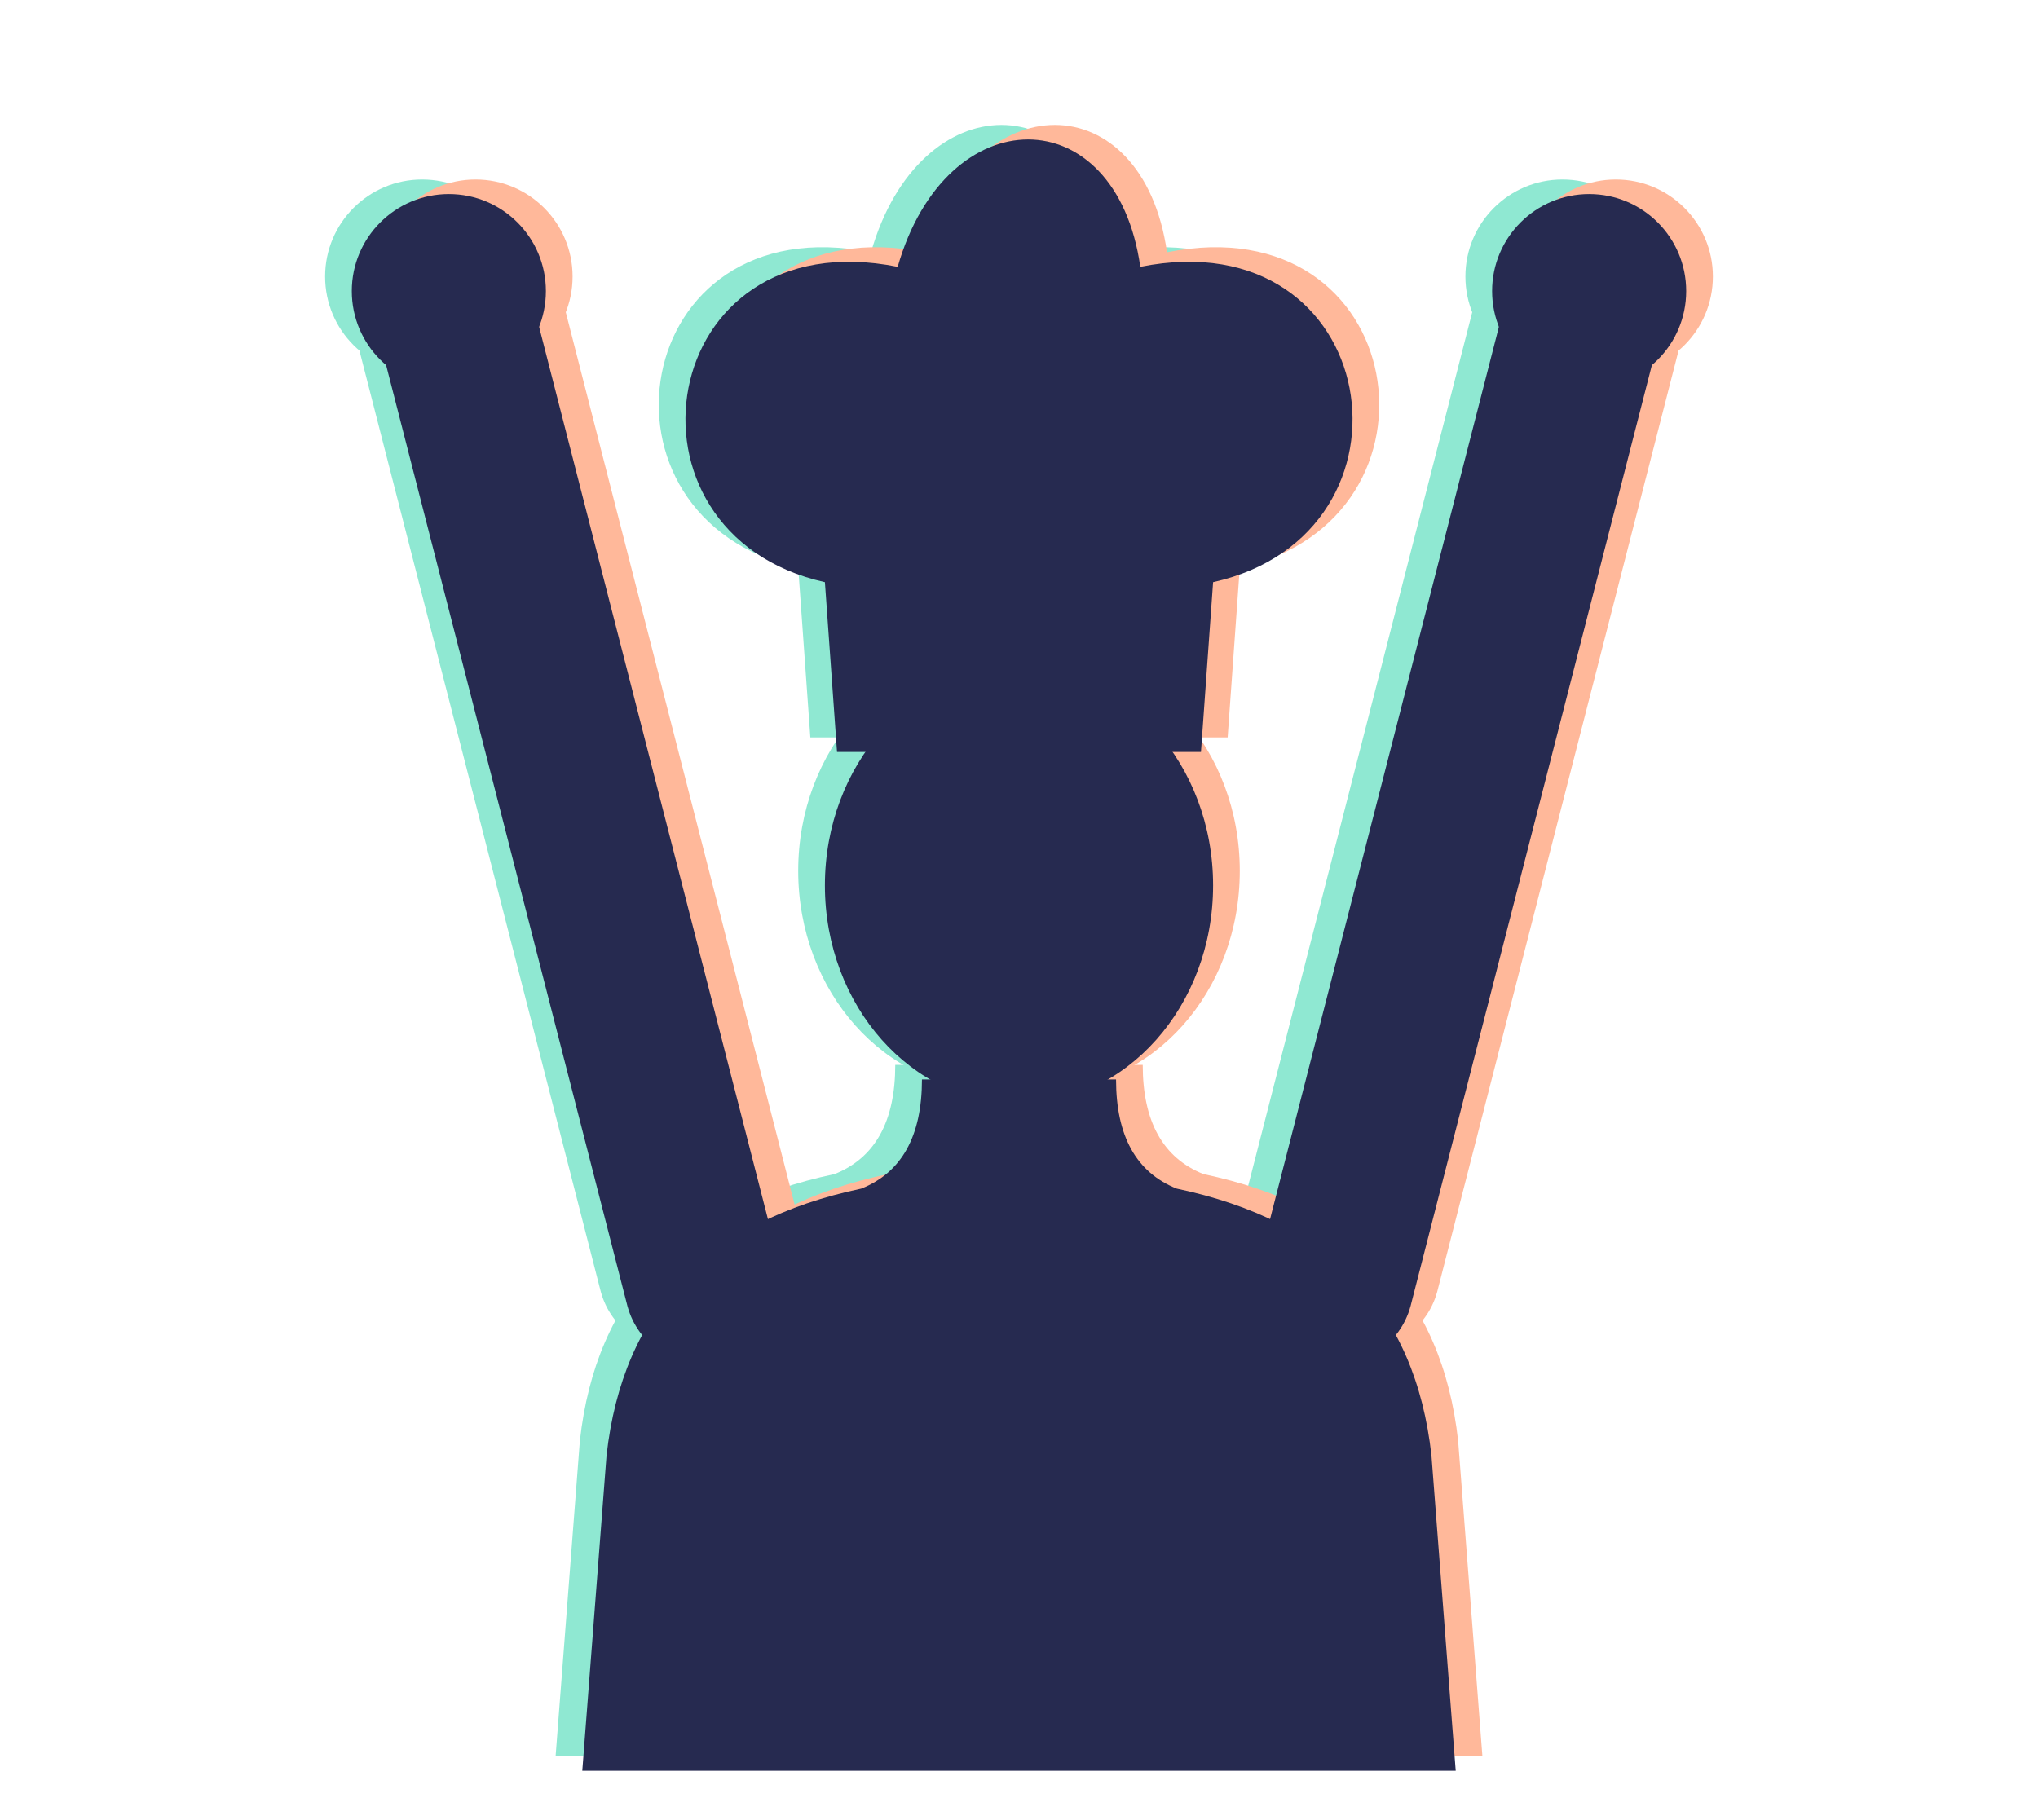
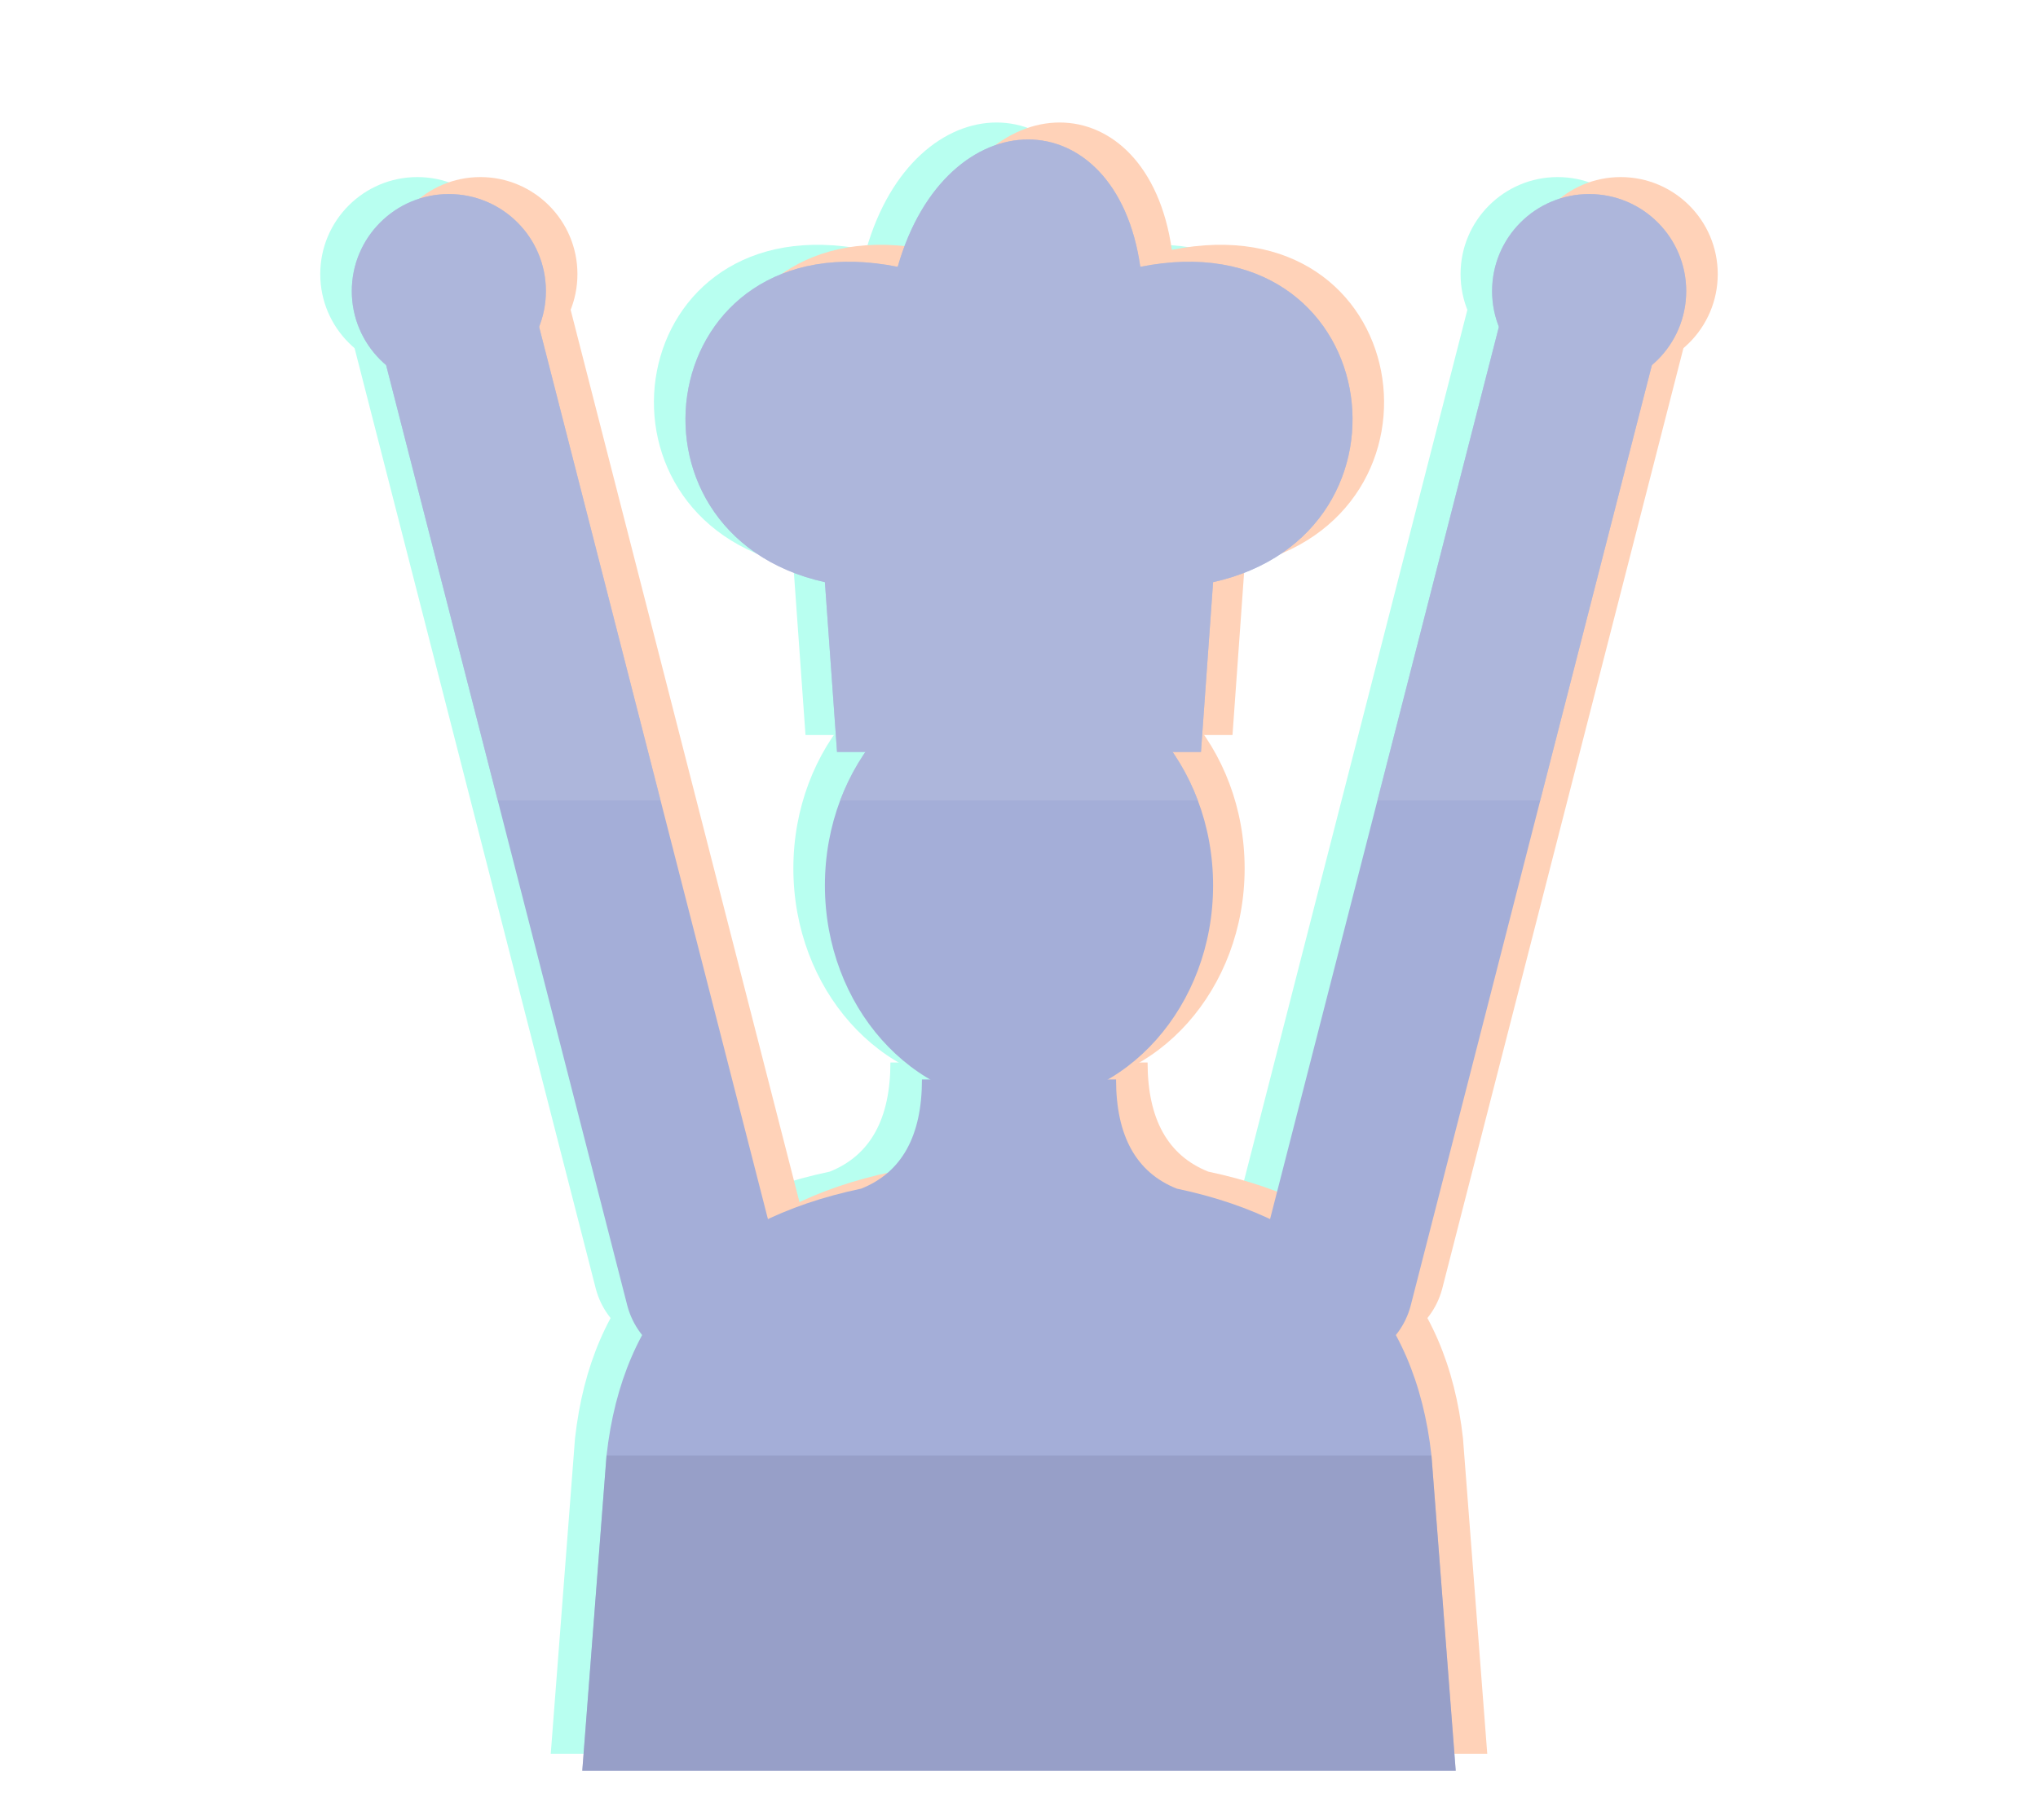
<svg xmlns="http://www.w3.org/2000/svg" width="336" height="300" viewBox="-84 -146 168 150">
-   <g transform="translate(-2.2 -1.2)">
-     <path d="M-36 0 L-34 -26 Q-32 -44 -13 -48 Q-8 -50 -8 -57 L8 -57 Q8 -50 13 -48 Q32 -44 34 -26 L36 0 Z" fill="#8fe8d2" />
-     <ellipse cx="0" cy="-73" rx="16" ry="18" fill="#8fe8d2" />
-     <path d="M-15 -84 L-16 -98 C-34 -102 -30 -128 -10 -124 C-6 -138 8 -138 10 -124 C30 -128 34 -102 16 -98 L15 -84 Z" fill="#8fe8d2" />
-     <line x1="-26" y1="-40" x2="-46" y2="-118" stroke="#8fe8d2" stroke-width="13" stroke-linecap="round" />
-     <circle cx="-47" cy="-122" r="8" fill="#8fe8d2" />
-     <line x1="26" y1="-40" x2="46" y2="-118" stroke="#8fe8d2" stroke-width="13" stroke-linecap="round" />
-     <circle cx="47" cy="-122" r="8" fill="#8fe8d2" />
+   <defs>
+     <clipPath id="topband">
+       <rect x="-90" y="-150" width="180" height="70" />
+     </clipPath>
+     <clipPath id="lowband">
+       <rect x="-90" y="-26" width="180" height="40" />
+     </clipPath>
+   </defs>
+   <g transform="translate(-2.6 -1.4)">
+     <path d="M-36 0 L-34 -26 Q-32 -44 -13 -48 Q-8 -50 -8 -57 L8 -57 Q8 -50 13 -48 Q32 -44 34 -26 L36 0 Z" fill="#b8fff0" />
+     <ellipse cx="0" cy="-73" rx="16" ry="18" fill="#b8fff0" />
+     <path d="M-15 -84 L-16 -98 C-34 -102 -30 -128 -10 -124 C-6 -138 8 -138 10 -124 C30 -128 34 -102 16 -98 L15 -84 Z" fill="#b8fff0" />
+     <line x1="-26" y1="-40" x2="-46" y2="-118" stroke="#b8fff0" stroke-width="13" stroke-linecap="round" />
+     <circle cx="-47" cy="-122" r="8" fill="#b8fff0" />
+     <line x1="26" y1="-40" x2="46" y2="-118" stroke="#b8fff0" stroke-width="13" stroke-linecap="round" />
+     <circle cx="47" cy="-122" r="8" fill="#b8fff0" />
  </g>
-   <g transform="translate(2.2 -1.2)">
-     <path d="M-36 0 L-34 -26 Q-32 -44 -13 -48 Q-8 -50 -8 -57 L8 -57 Q8 -50 13 -48 Q32 -44 34 -26 L36 0 Z" fill="#ffb89a" />
-     <ellipse cx="0" cy="-73" rx="16" ry="18" fill="#ffb89a" />
-     <path d="M-15 -84 L-16 -98 C-34 -102 -30 -128 -10 -124 C-6 -138 8 -138 10 -124 C30 -128 34 -102 16 -98 L15 -84 Z" fill="#ffb89a" />
-     <line x1="-26" y1="-40" x2="-46" y2="-118" stroke="#ffb89a" stroke-width="13" stroke-linecap="round" />
-     <circle cx="-47" cy="-122" r="8" fill="#ffb89a" />
-     <line x1="26" y1="-40" x2="46" y2="-118" stroke="#ffb89a" stroke-width="13" stroke-linecap="round" />
-     <circle cx="47" cy="-122" r="8" fill="#ffb89a" />
+   <g transform="translate(2.6 -1.4)">
+     <path d="M-36 0 L-34 -26 Q-32 -44 -13 -48 Q-8 -50 -8 -57 L8 -57 Q8 -50 13 -48 Q32 -44 34 -26 L36 0 Z" fill="#ffd2b8" />
+     <ellipse cx="0" cy="-73" rx="16" ry="18" fill="#ffd2b8" />
+     <path d="M-15 -84 L-16 -98 C-34 -102 -30 -128 -10 -124 C-6 -138 8 -138 10 -124 C30 -128 34 -102 16 -98 L15 -84 Z" fill="#ffd2b8" />
+     <line x1="-26" y1="-40" x2="-46" y2="-118" stroke="#ffd2b8" stroke-width="13" stroke-linecap="round" />
+     <circle cx="-47" cy="-122" r="8" fill="#ffd2b8" />
+     <line x1="26" y1="-40" x2="46" y2="-118" stroke="#ffd2b8" stroke-width="13" stroke-linecap="round" />
+     <circle cx="47" cy="-122" r="8" fill="#ffd2b8" />
  </g>
  <g transform="translate(0 0)">
-     <path d="M-36 0 L-34 -26 Q-32 -44 -13 -48 Q-8 -50 -8 -57 L8 -57 Q8 -50 13 -48 Q32 -44 34 -26 L36 0 Z" fill="#262a50" />
-     <ellipse cx="0" cy="-73" rx="16" ry="18" fill="#262a50" />
-     <path d="M-15 -84 L-16 -98 C-34 -102 -30 -128 -10 -124 C-6 -138 8 -138 10 -124 C30 -128 34 -102 16 -98 L15 -84 Z" fill="#262a50" />
-     <line x1="-26" y1="-40" x2="-46" y2="-118" stroke="#262a50" stroke-width="13" stroke-linecap="round" />
-     <circle cx="-47" cy="-122" r="8" fill="#262a50" />
-     <line x1="26" y1="-40" x2="46" y2="-118" stroke="#262a50" stroke-width="13" stroke-linecap="round" />
-     <circle cx="47" cy="-122" r="8" fill="#262a50" />
+     <path d="M-36 0 L-34 -26 Q-32 -44 -13 -48 Q-8 -50 -8 -57 L8 -57 Q8 -50 13 -48 Q32 -44 34 -26 L36 0 Z" fill="#a4aed8" />
+     <ellipse cx="0" cy="-73" rx="16" ry="18" fill="#a4aed8" />
+     <path d="M-15 -84 L-16 -98 C-34 -102 -30 -128 -10 -124 C-6 -138 8 -138 10 -124 C30 -128 34 -102 16 -98 L15 -84 Z" fill="#a4aed8" />
+     <line x1="-26" y1="-40" x2="-46" y2="-118" stroke="#a4aed8" stroke-width="13" stroke-linecap="round" />
+     <circle cx="-47" cy="-122" r="8" fill="#a4aed8" />
+     <line x1="26" y1="-40" x2="46" y2="-118" stroke="#a4aed8" stroke-width="13" stroke-linecap="round" />
+     <circle cx="47" cy="-122" r="8" fill="#a4aed8" />
+   </g>
+   <g opacity="0.55" clip-path="url(#topband)" transform="translate(0 0)">
+     <path d="M-36 0 L-34 -26 Q-32 -44 -13 -48 Q-8 -50 -8 -57 L8 -57 Q8 -50 13 -48 Q32 -44 34 -26 L36 0 Z" fill="#b4bddf" />
+     <ellipse cx="0" cy="-73" rx="16" ry="18" fill="#b4bddf" />
+     <path d="M-15 -84 L-16 -98 C-34 -102 -30 -128 -10 -124 C-6 -138 8 -138 10 -124 C30 -128 34 -102 16 -98 L15 -84 Z" fill="#b4bddf" />
+     <line x1="-26" y1="-40" x2="-46" y2="-118" stroke="#b4bddf" stroke-width="13" stroke-linecap="round" />
+     <circle cx="-47" cy="-122" r="8" fill="#b4bddf" />
+     <line x1="26" y1="-40" x2="46" y2="-118" stroke="#b4bddf" stroke-width="13" stroke-linecap="round" />
+     <circle cx="47" cy="-122" r="8" fill="#b4bddf" />
+   </g>
+   <g opacity="0.6" clip-path="url(#lowband)" transform="translate(0 0)">
+     <path d="M-36 0 L-34 -26 Q-32 -44 -13 -48 Q-8 -50 -8 -57 L8 -57 Q8 -50 13 -48 Q32 -44 34 -26 L36 0 Z" fill="#8d94be" />
+     <ellipse cx="0" cy="-73" rx="16" ry="18" fill="#8d94be" />
+     <path d="M-15 -84 L-16 -98 C-34 -102 -30 -128 -10 -124 C-6 -138 8 -138 10 -124 C30 -128 34 -102 16 -98 L15 -84 Z" fill="#8d94be" />
+     <line x1="-26" y1="-40" x2="-46" y2="-118" stroke="#8d94be" stroke-width="13" stroke-linecap="round" />
+     <circle cx="-47" cy="-122" r="8" fill="#8d94be" />
+     <line x1="26" y1="-40" x2="46" y2="-118" stroke="#8d94be" stroke-width="13" stroke-linecap="round" />
+     <circle cx="47" cy="-122" r="8" fill="#8d94be" />
  </g>
</svg>
